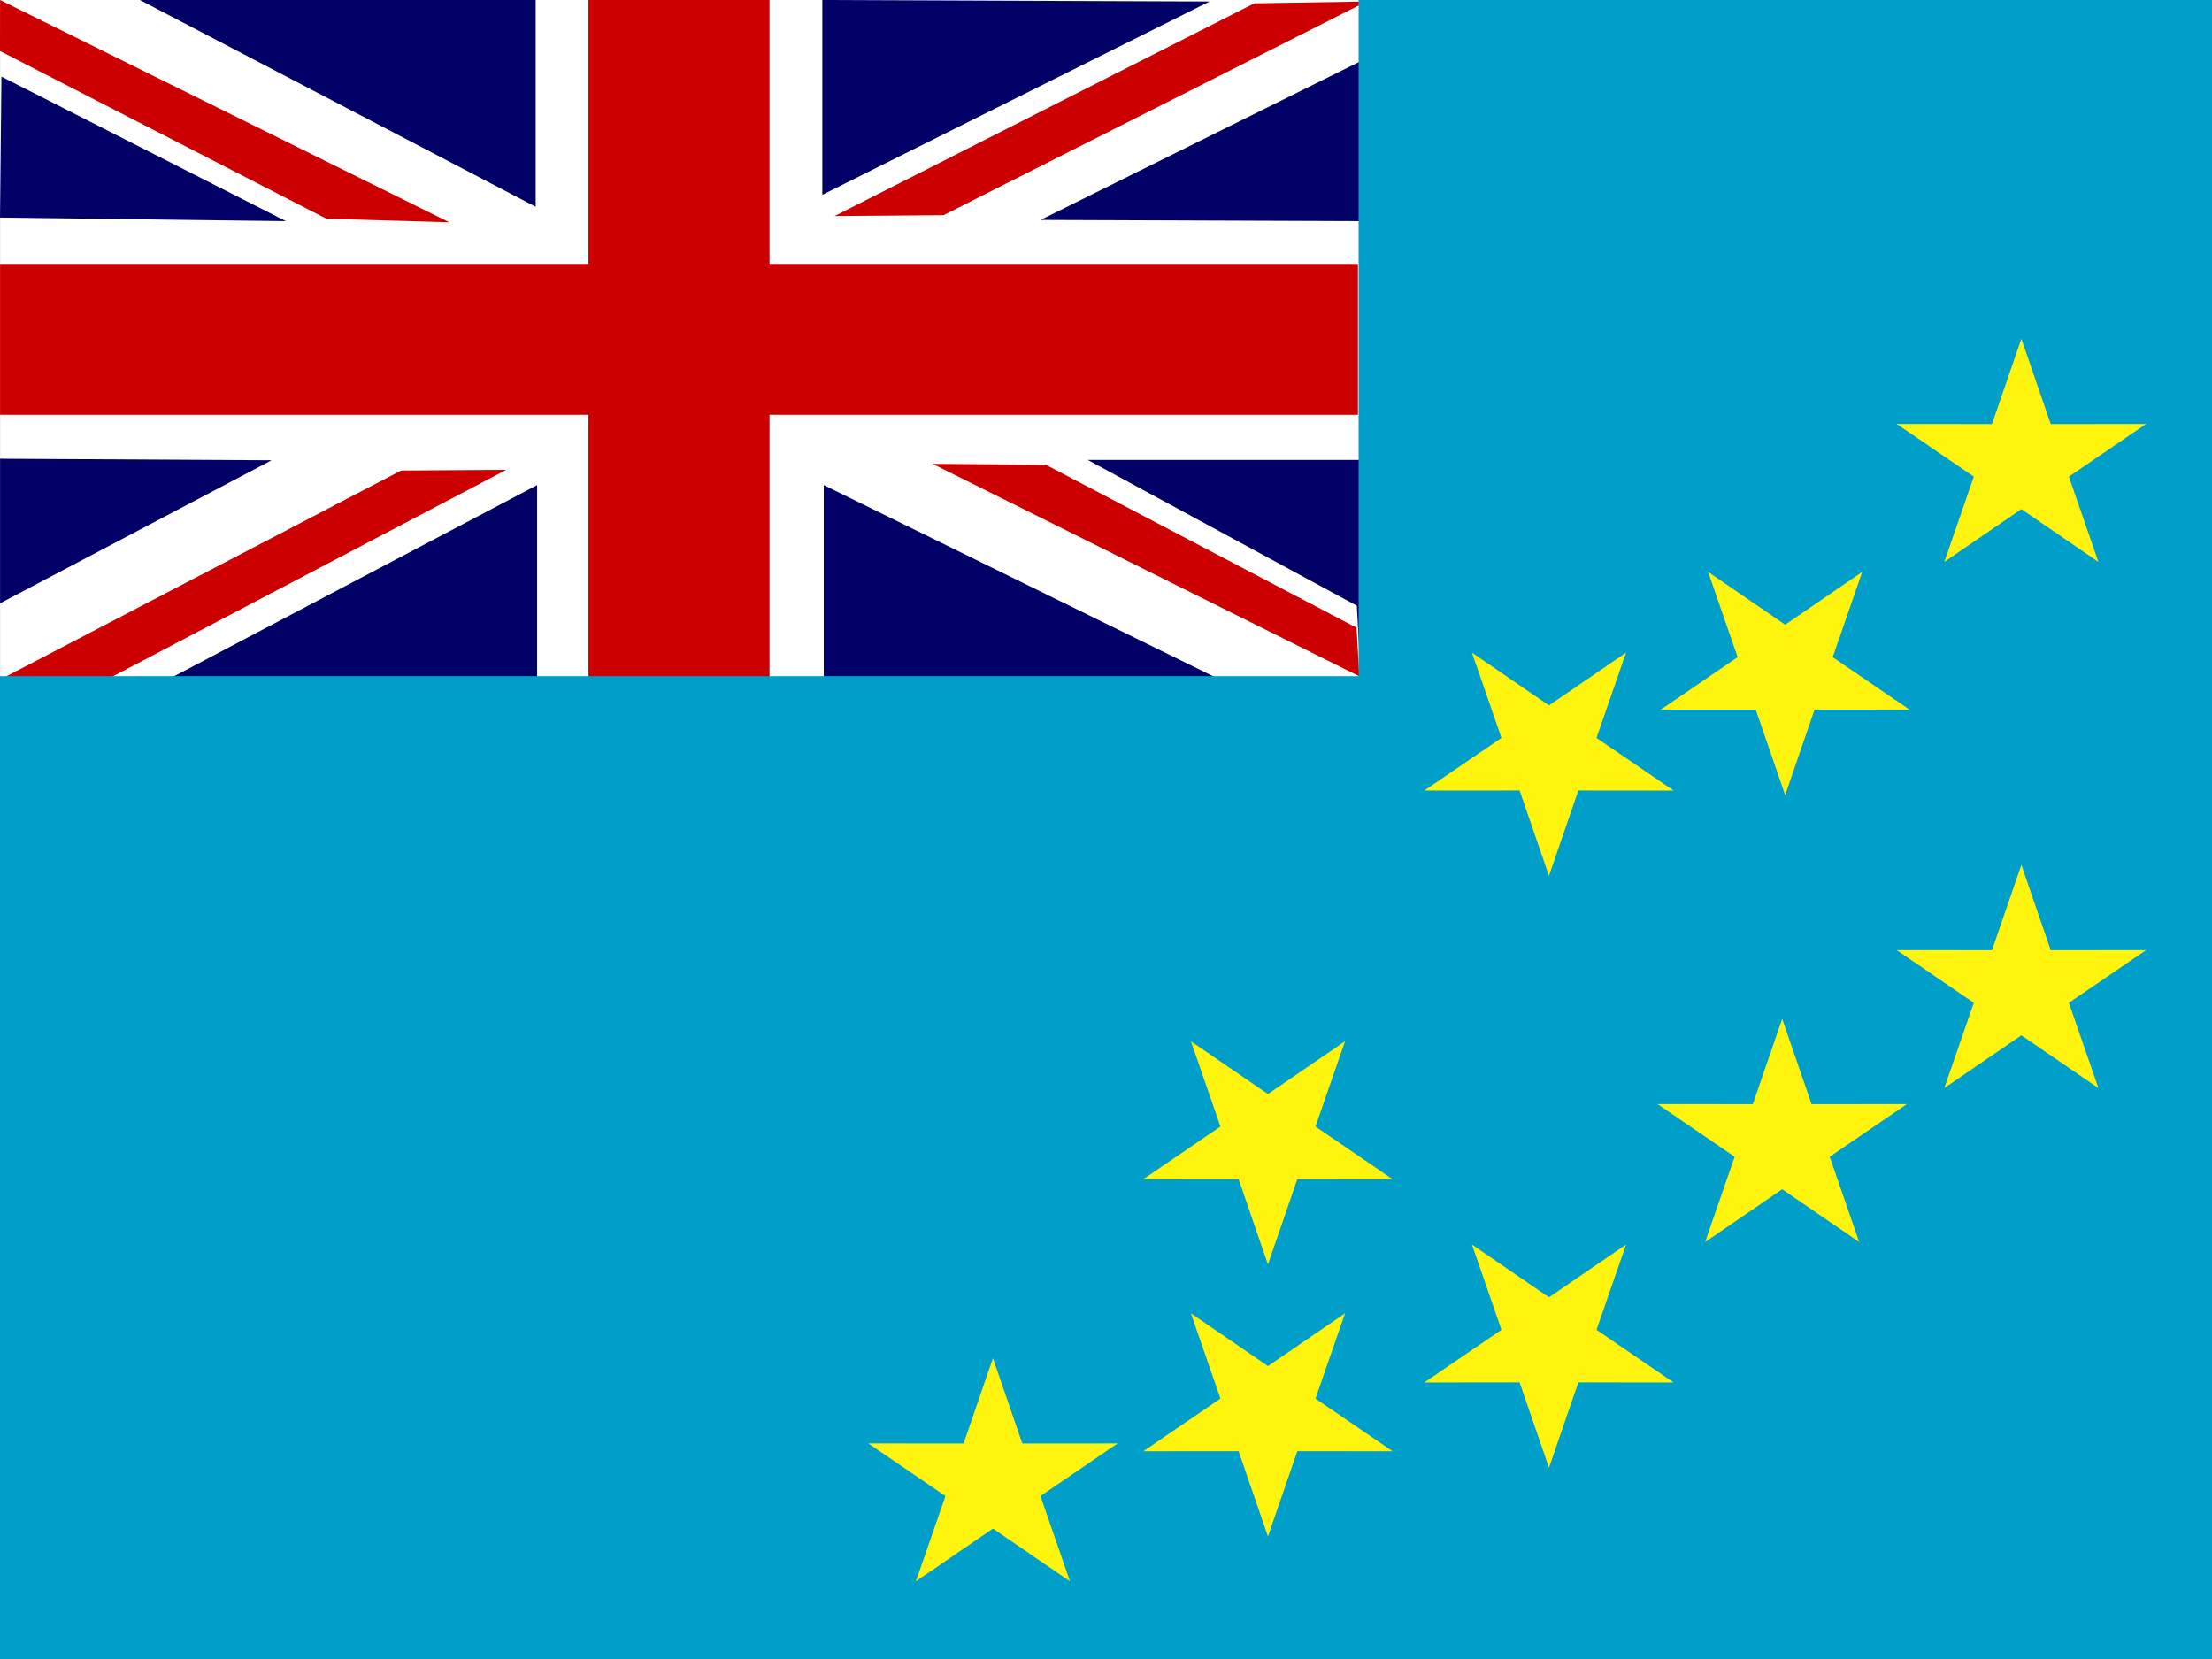
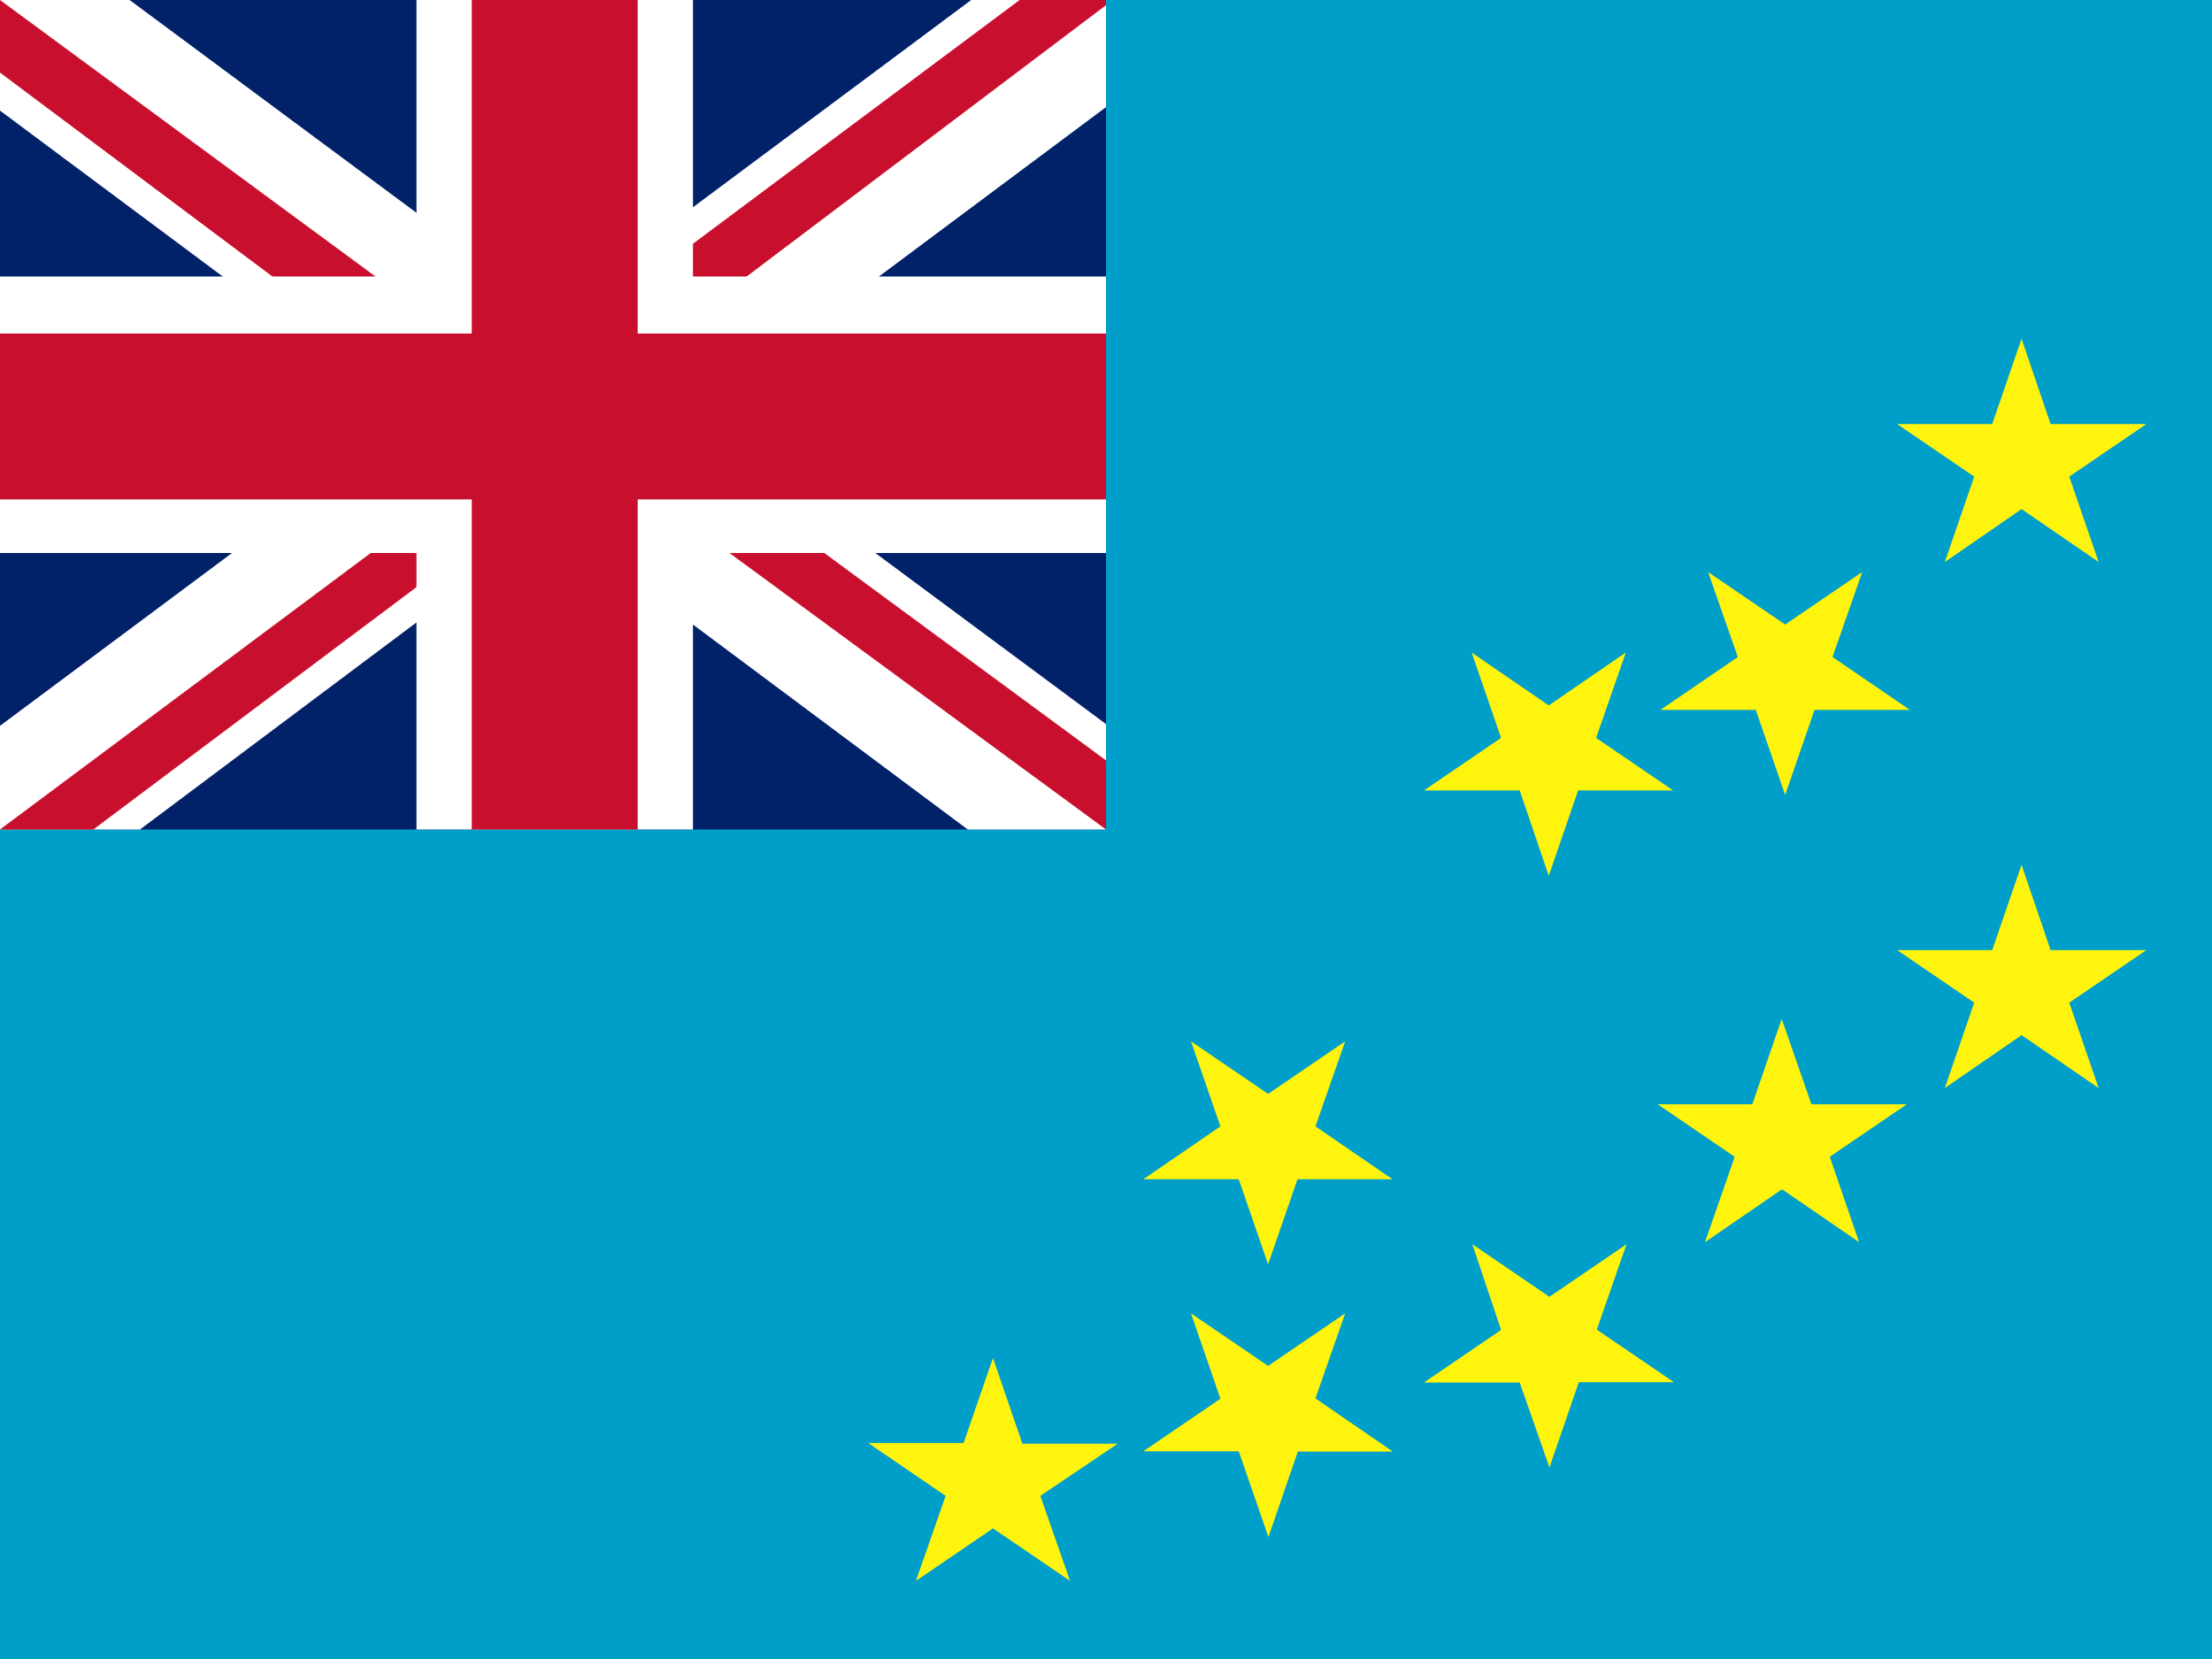
- <svg xmlns="http://www.w3.org/2000/svg" height="480" width="640" viewBox="0 0 640 480">
-   <defs>
-     <clipPath id="a">
-       <path fill-opacity=".67" d="M0 0h640v480H0z" />
+ <svg xmlns="http://www.w3.org/2000/svg" id="flag-icon-css-tv" viewBox="0 0 640 480">
+   <defs id="defs830">
+     <clipPath id="tv-a">
+       <path id="path827" fill-opacity=".7" d="M0 0h640v480H0z" />
    </clipPath>
  </defs>
-   <g clip-path="url(#a)">
-     <g fill-rule="evenodd" transform="matrix(.64508 0 0 .92059 0 23.331)" stroke-width="1pt" fill="#009fca">
-       <path d="M505.97-19.81h486.16v515.87H505.97z" />
-       <rect ry="0" height="521.41" width="523.49" y="-25.343" />
-     </g>
-     <path fill-rule="evenodd" fill="#fff" d="M.017 0h395.857v196.597H.017z" />
-     <path d="M.016 0L0 14.757l94.465 48.539 35.543 1.029L.017 0z" fill="#c00" />
-     <path d="M40.463 0l114.523 59.822V0H40.463z" fill="#006" />
-     <path fill="#c00" d="M170.26 0v76.368H.018v43.639H170.26v76.367h52.385v-76.367H392.89V76.368H222.646V.001H170.26z" />
-     <path d="M237.921 0v56.368L349.967.438 237.921 0z" fill="#006" />
-     <path d="M241.462 62.513l31.514-.253L395.394.437l-32.49.53-121.442 61.546z" fill="#c00" />
-     <path d="M.016 132.736v41.82l78.576-41.39-78.576-.435z" fill="#006" />
-     <path d="M302.588 134.462l-32.755-.255 123.474 61.477-.813-14.065-89.904-47.157zm-271.884 62.25l115.774-60.777-30.407.2L.02 196.63" fill="#c00" />
-     <path d="M394.55 17.271l-93.502 46.368 92.257.345v69.093H314.73l77.848 42.181 1.143 21.458-41.581-.497-113.8-55.869v56.366H155.4V140.35L48.65 196.565l-48.213.152v196.37h785.75V.347l-390.82-.34M.417 22.171L.002 62.954l82.722 1.037L.417 22.171z" fill="#006" />
-     <g fill-rule="evenodd" transform="matrix(.79241 0 0 .79977 .006 0)" fill="#009fca">
-       <path d="M496.06 0h496.06v496.06H496.06z" />
-       <rect rx="0" ry="0" height="251.45" width="525.79" y="244.61" x="-2.303" />
-     </g>
-     <g fill-rule="evenodd" stroke-width="1pt" fill="#fff40d">
-       <path d="M593.34 122.692l27.572-.018-22.32 15.232 8.54 24.674-22.293-15.27-22.293 15.266 8.544-24.67-22.316-15.24 27.571.026 8.498-24.684zM524.14 319.472l27.571-.019-22.32 15.233 8.54 24.673-22.293-15.269-22.293 15.266 8.544-24.67-22.316-15.24 27.571.026 8.498-24.685zM593.34 274.927l27.572-.018-22.32 15.232 8.54 24.673-22.293-15.269-22.293 15.266 8.544-24.67-22.316-15.24 27.571.026 8.498-24.684zM295.788 417.646l27.572-.019-22.32 15.233 8.54 24.673-22.293-15.269-22.293 15.266 8.544-24.67-22.317-15.24 27.572.026 8.498-24.684zM358.362 341.16l-27.572.018 22.32-15.232-8.54-24.674 22.293 15.27 22.293-15.266-8.544 24.67 22.316 15.24-27.571-.026-8.498 24.684zM439.668 228.716l-27.571.018 22.32-15.233-8.54-24.673 22.293 15.27 22.293-15.266-8.544 24.67 22.316 15.24-27.571-.026-8.498 24.684zM508.004 205.355l-27.572.018 22.32-15.232-8.54-24.674 22.293 15.27 22.293-15.266-8.544 24.67 22.316 15.24-27.571-.026-8.498 24.684zM439.668 399.972l-27.571.018 22.32-15.233-8.54-24.673 22.293 15.27 22.293-15.266-8.544 24.67 22.316 15.24-27.571-.026-8.498 24.684zM358.362 419.87l-27.572.018 22.32-15.233-8.54-24.673 22.293 15.269 22.293-15.266-8.544 24.67 22.316 15.24-27.571-.026-8.498 24.684z" />
-     </g>
+   <path id="rect891" fill="#009fca" fill-opacity="1" stroke-width="11.8" d="M0 0h640v480H0z" />
+   <path id="path862" fill="#fff40d" fill-rule="evenodd" stroke-width="1pt" d="M593.3 122.7H621l-22.3 15.2 8.5 24.7-22.3-15.3-22.2 15.3 8.5-24.7-22.3-15.2h27.5l8.5-24.7zm-69.2 196.8h27.6l-22.3 15.2 8.5 24.7-22.3-15.3-22.3 15.3 8.6-24.7-22.3-15.2H507l8.5-24.7zm69.2-44.6H621l-22.3 15.2 8.5 24.7-22.3-15.3-22.2 15.3 8.5-24.7-22.3-15.2h27.5l8.5-24.7zM295.8 417.7h27.6L301 432.8l8.6 24.6-22.3-15.2-22.3 15.2 8.6-24.6-22.4-15.3h27.6l8.5-24.6zm62.6-76.5h-27.6l22.3-15.3-8.5-24.6 22.3 15.2 22.3-15.2-8.6 24.6 22.3 15.3h-27.5l-8.5 24.6zm81.3-112.5H412l22.3-15.2-8.5-24.7 22.3 15.3 22.3-15.3-8.6 24.7 22.3 15.2h-27.5l-8.5 24.7zm68.3-23.3h-27.6l22.4-15.3-8.6-24.6 22.3 15.2 22.3-15.2-8.6 24.6 22.4 15.3H525l-8.5 24.6zM439.7 400H412l22.3-15.2L426 360l22.3 15.2 22.3-15.2-8.6 24.7 22.3 15.2h-27.5l-8.5 24.7zm-81.3 19.9h-27.6l22.3-15.2-8.5-24.7 22.3 15.2 22.3-15.2-8.6 24.6L403 420h-27.5l-8.5 24.7z" opacity="1" stop-opacity="1" />
+   <g id="g1551" transform="scale(.5)">
+     <path id="path1529" fill="#012169" d="M0 0h640v480H0z" />
+     <path id="path1531" fill="#FFF" d="M75 0l244 181L562 0h78v62L400 241l240 178v61h-80L320 301 81 480H0v-60l239-178L0 64V0z" />
+     <path id="path1533" fill="#C8102E" d="M424 281l216 159v40L369 281zm-184 20l6 35L54 480H0zM640 0v3L391 191l2-44L590 0zM0 0l239 176h-60L0 42z" />
+     <path id="path1535" fill="#FFF" d="M241 0v480h160V0zM0 160v160h640V160z" />
+     <path id="path1537" fill="#C8102E" d="M0 193v96h640v-96zM273 0v480h96V0z" />
  </g>
</svg>
